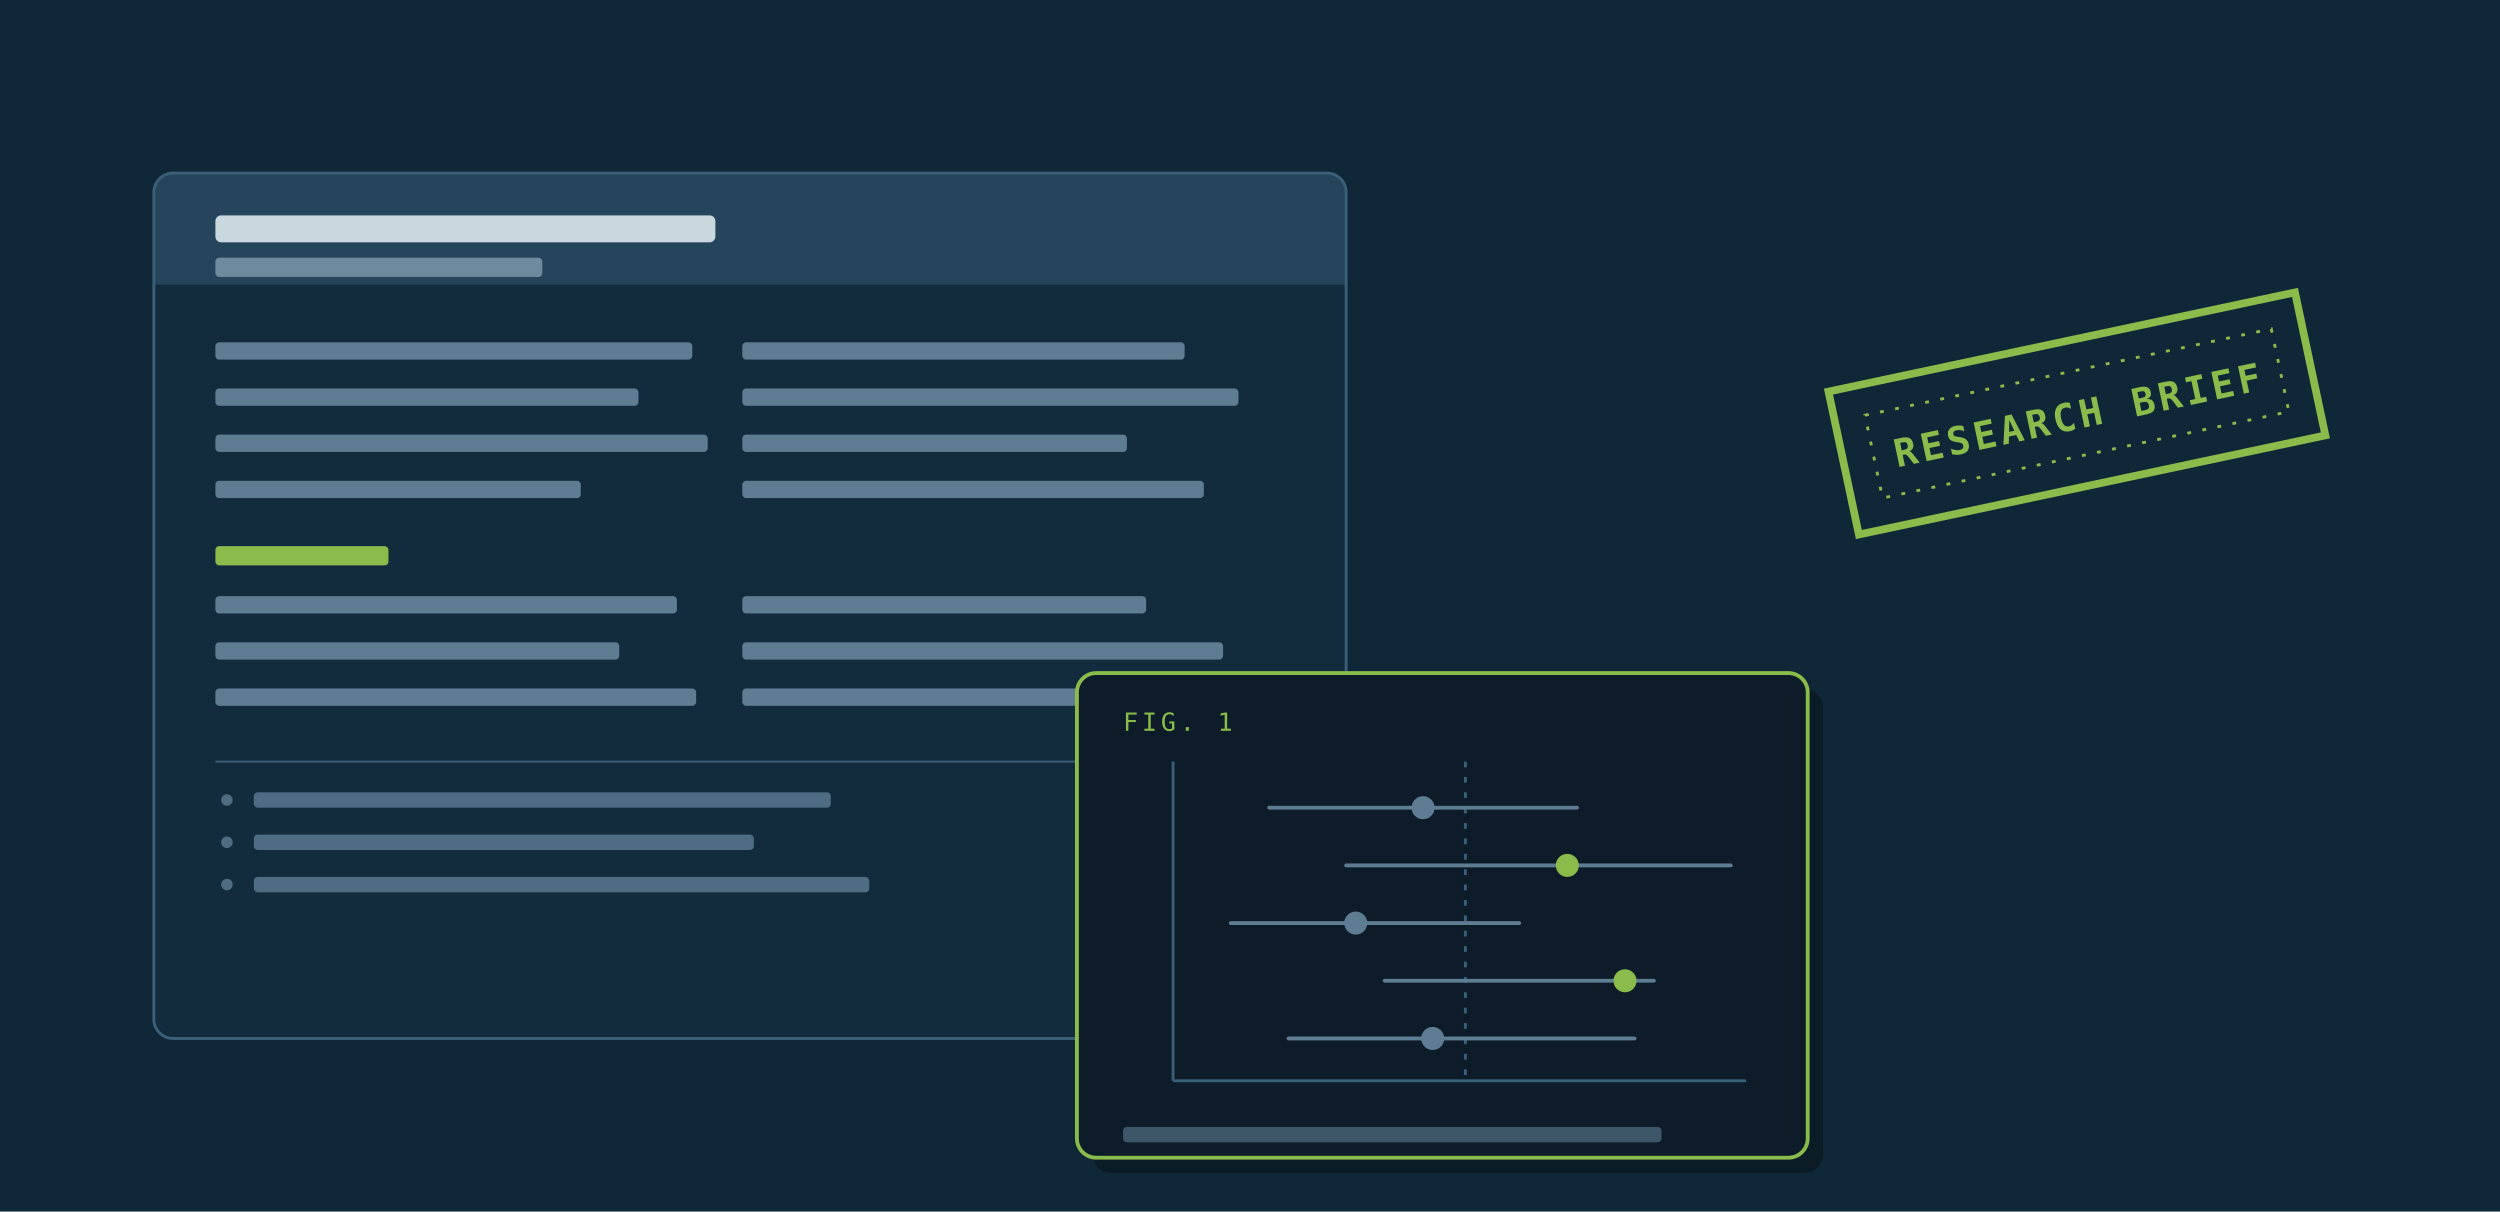
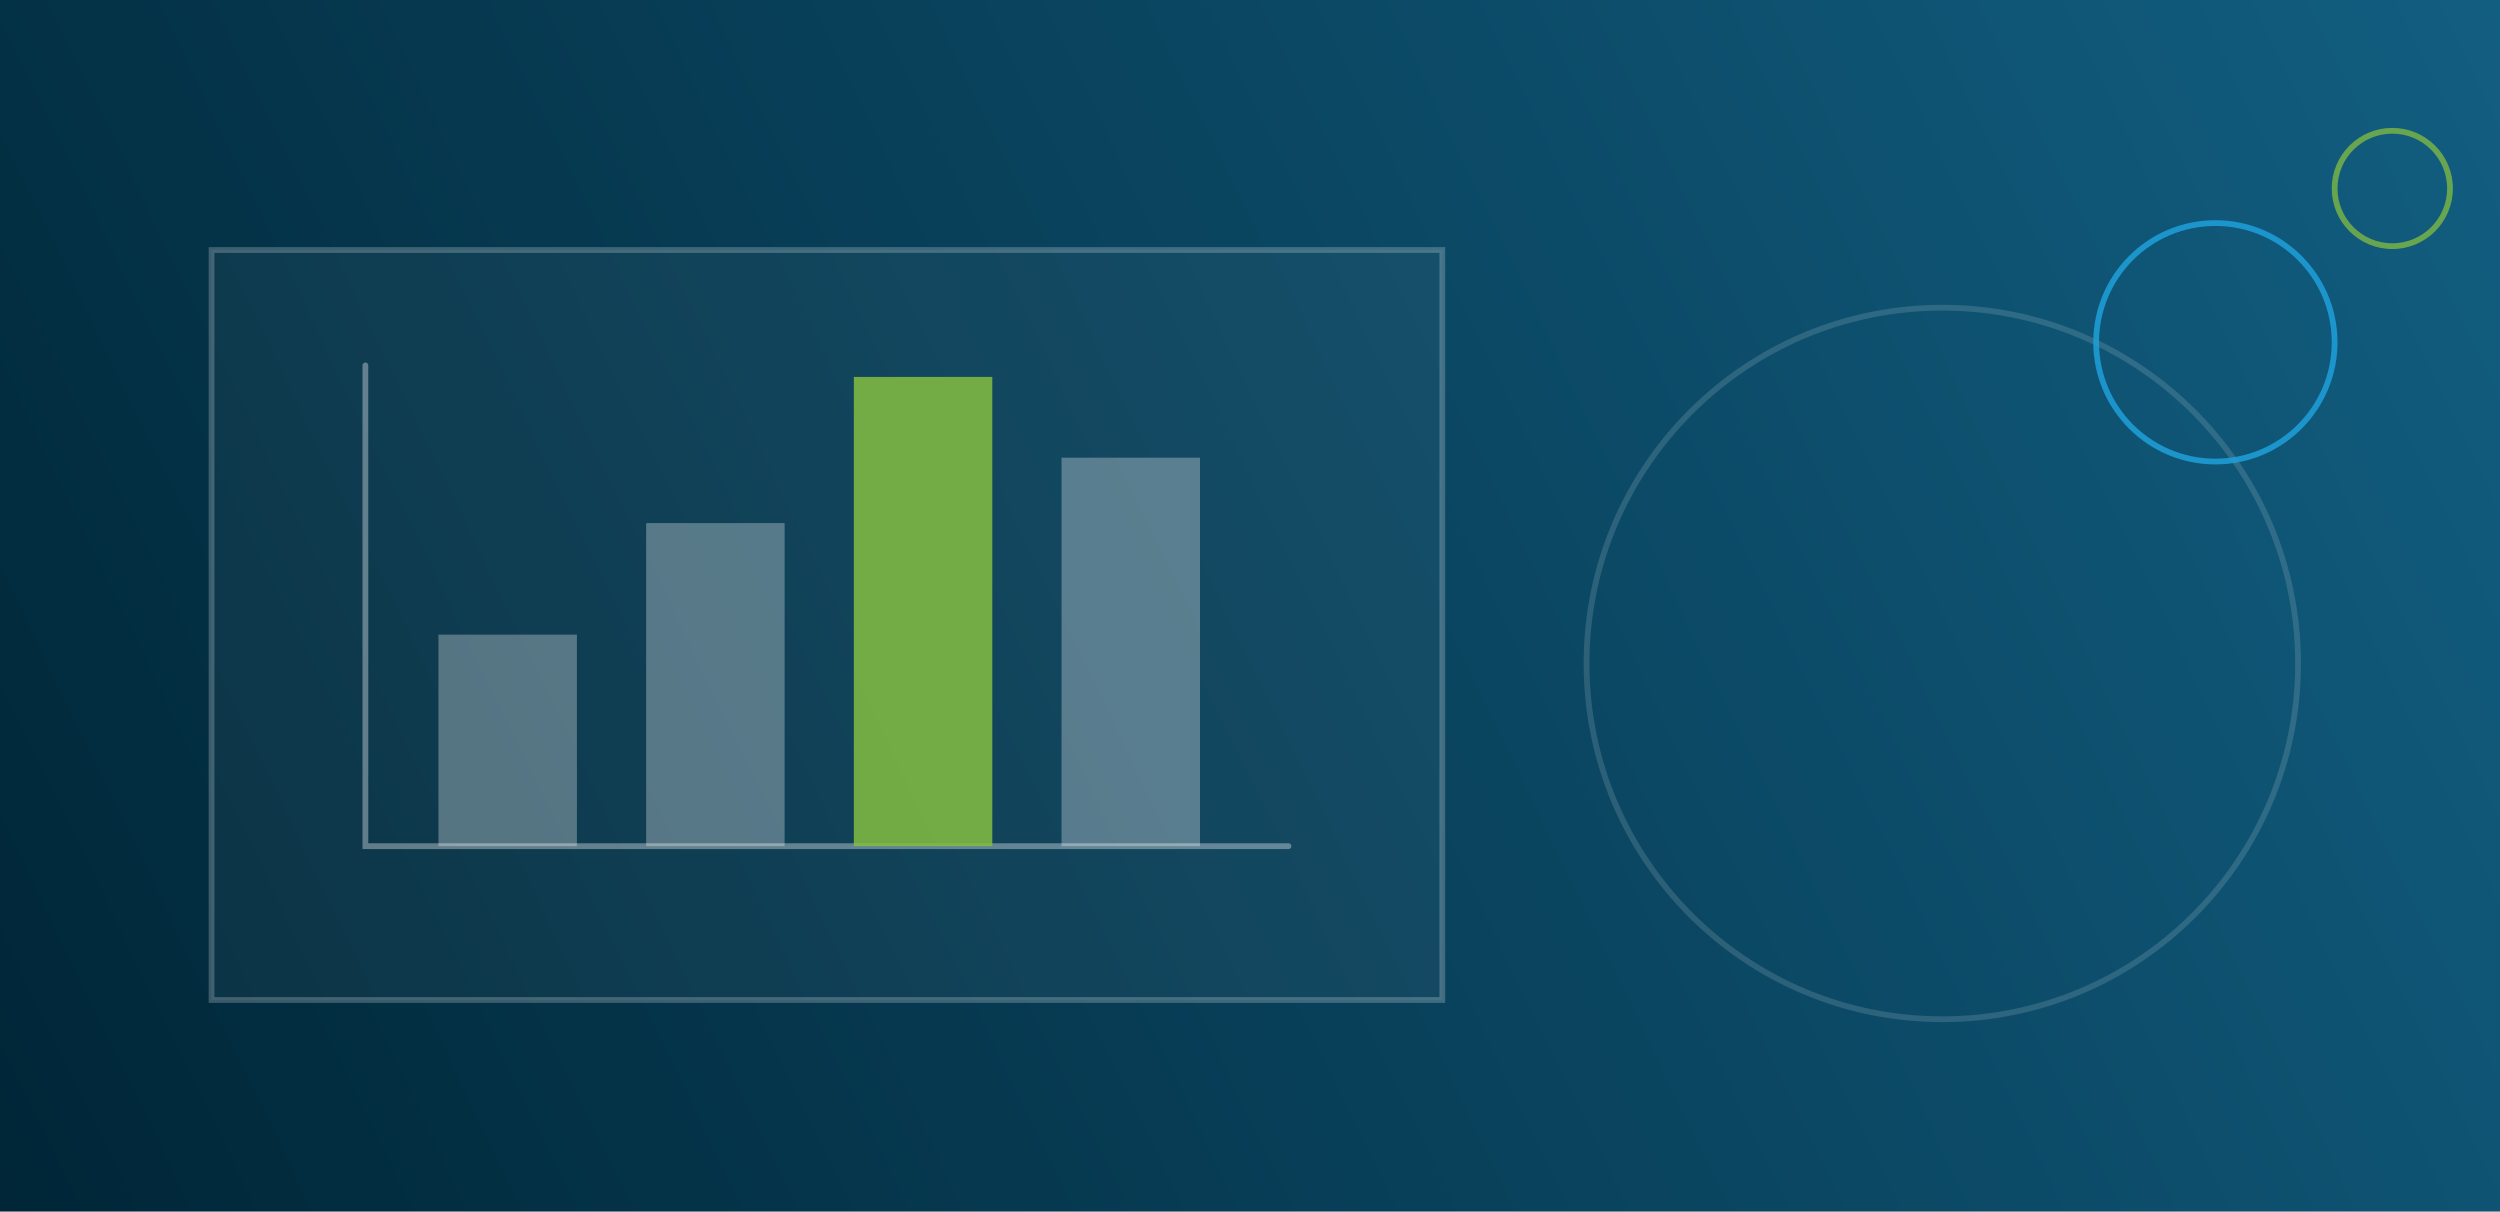
- <svg xmlns="http://www.w3.org/2000/svg" width="1300" height="630" viewBox="0 0 1300 630">
+ <svg xmlns="http://www.w3.org/2000/svg" width="1300" height="630" viewBox="0 0 1300 630" role="img" aria-label="">
  <defs>
-     <linearGradient id="bg" x1="0" y1="630" x2="1300" y2="0">
-       <stop offset="0%" stop-color="#0d2130" />
-       <stop offset="100%" stop-color="#1c3f57" />
+     <linearGradient id="bg" x1="0" y1="630" x2="1300" y2="0" gradientUnits="userSpaceOnUse">
+       <stop offset="0" stop-color="#002637" />
+       <stop offset="1" stop-color="#125e81" />
    </linearGradient>
-     <radialGradient id="glow" cx="750" cy="480" r="280">
-       <stop offset="0%" stop-color="#8bbb4a" stop-opacity="0.16" />
-       <stop offset="100%" stop-color="#8bbb4a" stop-opacity="0" />
-     </radialGradient>
-     <clipPath id="page-clip">
-       <rect x="80" y="90" width="620" height="450" rx="10" />
-     </clipPath>
  </defs>
  <rect width="1300" height="630" fill="url(#bg)" />
-   <circle fill="url(#glow)" cx="750" cy="480" r="280" />
-   <g clip-path="url(#page-clip)">
-     <rect x="80" y="90" width="620" height="450" fill="#132c3d" />
-     <rect x="80" y="90" width="620" height="58" fill="#25455c" />
-     <rect x="112" y="112" width="260" height="14" rx="3" fill="#c9d7de" />
-     <rect x="112" y="134" width="170" height="10" rx="2" fill="#7f9baf" opacity="0.8" />
-     <g fill="#5e7d93">
-       <rect x="112" y="178" width="248" height="9" rx="2" />
-       <rect x="386" y="178" width="230" height="9" rx="2" />
-       <rect x="112" y="202" width="220" height="9" rx="2" />
-       <rect x="386" y="202" width="258" height="9" rx="2" />
-       <rect x="112" y="226" width="256" height="9" rx="2" />
-       <rect x="386" y="226" width="200" height="9" rx="2" />
-       <rect x="112" y="250" width="190" height="9" rx="2" />
-       <rect x="386" y="250" width="240" height="9" rx="2" />
-     </g>
-     <rect x="112" y="284" width="90" height="10" rx="2" fill="#8bbb4a" />
-     <g fill="#5e7d93">
-       <rect x="112" y="310" width="240" height="9" rx="2" />
-       <rect x="386" y="310" width="210" height="9" rx="2" />
-       <rect x="112" y="334" width="210" height="9" rx="2" />
-       <rect x="386" y="334" width="250" height="9" rx="2" />
-       <rect x="112" y="358" width="250" height="9" rx="2" />
-       <rect x="386" y="358" width="180" height="9" rx="2" />
-     </g>
-     <line x1="112" y1="396" x2="668" y2="396" stroke="#3a5f78" stroke-width="1" />
-     <g fill="#5e7d93" opacity="0.8">
-       <circle cx="118" cy="416" r="3" />
-       <rect x="132" y="412" width="300" height="8" rx="2" />
-       <circle cx="118" cy="438" r="3" />
-       <rect x="132" y="434" width="260" height="8" rx="2" />
-       <circle cx="118" cy="460" r="3" />
-       <rect x="132" y="456" width="320" height="8" rx="2" />
-     </g>
+   <rect x="110" y="130" width="640" height="390" fill="#ffffff" fill-opacity="0.04" stroke="#ffffff" stroke-opacity="0.22" stroke-width="3" />
+   <g fill="none" stroke="#ffffff" stroke-opacity="0.35" stroke-width="3" stroke-linecap="round">
+     <path d="M190 190v250h480" />
  </g>
-   <rect x="80" y="90" width="620" height="450" rx="10" fill="none" stroke="#3a5f78" stroke-width="1.5" />
-   <rect x="568" y="358" width="380" height="252" rx="10" fill="#08141d" opacity="0.6" />
-   <rect x="560" y="350" width="380" height="252" rx="10" fill="#0d1c28" stroke="#8bbb4a" stroke-width="2" />
-   <text x="584" y="380" font-family="ui-monospace, SFMono-Regular, Menlo, Consolas, monospace" font-size="13" letter-spacing="2" fill="#8bbb4a">FIG. 1</text>
-   <g stroke="#3a5f78" stroke-width="1.5">
-     <line x1="610" y1="396" x2="610" y2="562" />
-     <line x1="610" y1="562" x2="908" y2="562" />
+   <g fill="#ffffff" fill-opacity="0.3">
+     <rect x="228" y="330" width="72" height="110" />
+     <rect x="336" y="272" width="72" height="168" />
+     <rect x="552" y="238" width="72" height="202" />
  </g>
-   <line x1="762" y1="396" x2="762" y2="562" stroke="#3a5f78" stroke-width="1.5" stroke-dasharray="3 5" />
-   <g stroke="#5e7d93" stroke-width="2" stroke-linecap="round">
-     <line x1="660" y1="420" x2="820" y2="420" />
-     <line x1="700" y1="450" x2="900" y2="450" />
-     <line x1="640" y1="480" x2="790" y2="480" />
-     <line x1="720" y1="510" x2="860" y2="510" />
-     <line x1="670" y1="540" x2="850" y2="540" />
-   </g>
-   <circle cx="740" cy="420" r="6" fill="#5e7d93" />
-   <circle cx="815" cy="450" r="6" fill="#8bbb4a" />
-   <circle cx="705" cy="480" r="6" fill="#5e7d93" />
-   <circle cx="845" cy="510" r="6" fill="#8bbb4a" />
-   <circle cx="745" cy="540" r="6" fill="#5e7d93" />
-   <rect x="584" y="586" width="280" height="8" rx="2" fill="#5e7d93" opacity="0.6" />
-   <g transform="translate(1080,215) rotate(-12)">
-     <rect x="-124" y="-38" width="248" height="76" fill="none" stroke="#8bbb4a" stroke-width="4" />
-     <rect x="-108" y="-22" width="216" height="44" fill="none" stroke="#8bbb4a" stroke-width="1.5" stroke-dasharray="2 6" />
-     <text x="0" y="8" text-anchor="middle" font-family="ui-monospace, SFMono-Regular, Menlo, Consolas, monospace" font-size="20" font-weight="700" letter-spacing="2" fill="#8bbb4a">RESEARCH BRIEF</text>
+   <rect x="444" y="196" width="72" height="244" fill="#84bd41" fill-opacity="0.85" />
+   <g fill="none" stroke-width="3">
+     <circle cx="1010" cy="345" r="185" stroke="#ffffff" stroke-opacity="0.14" />
+     <circle cx="1152" cy="178" r="62" stroke="#1fa0db" stroke-opacity="0.85" />
+     <circle cx="1244" cy="98" r="30" stroke="#84bd41" stroke-opacity="0.75" />
  </g>
</svg>
